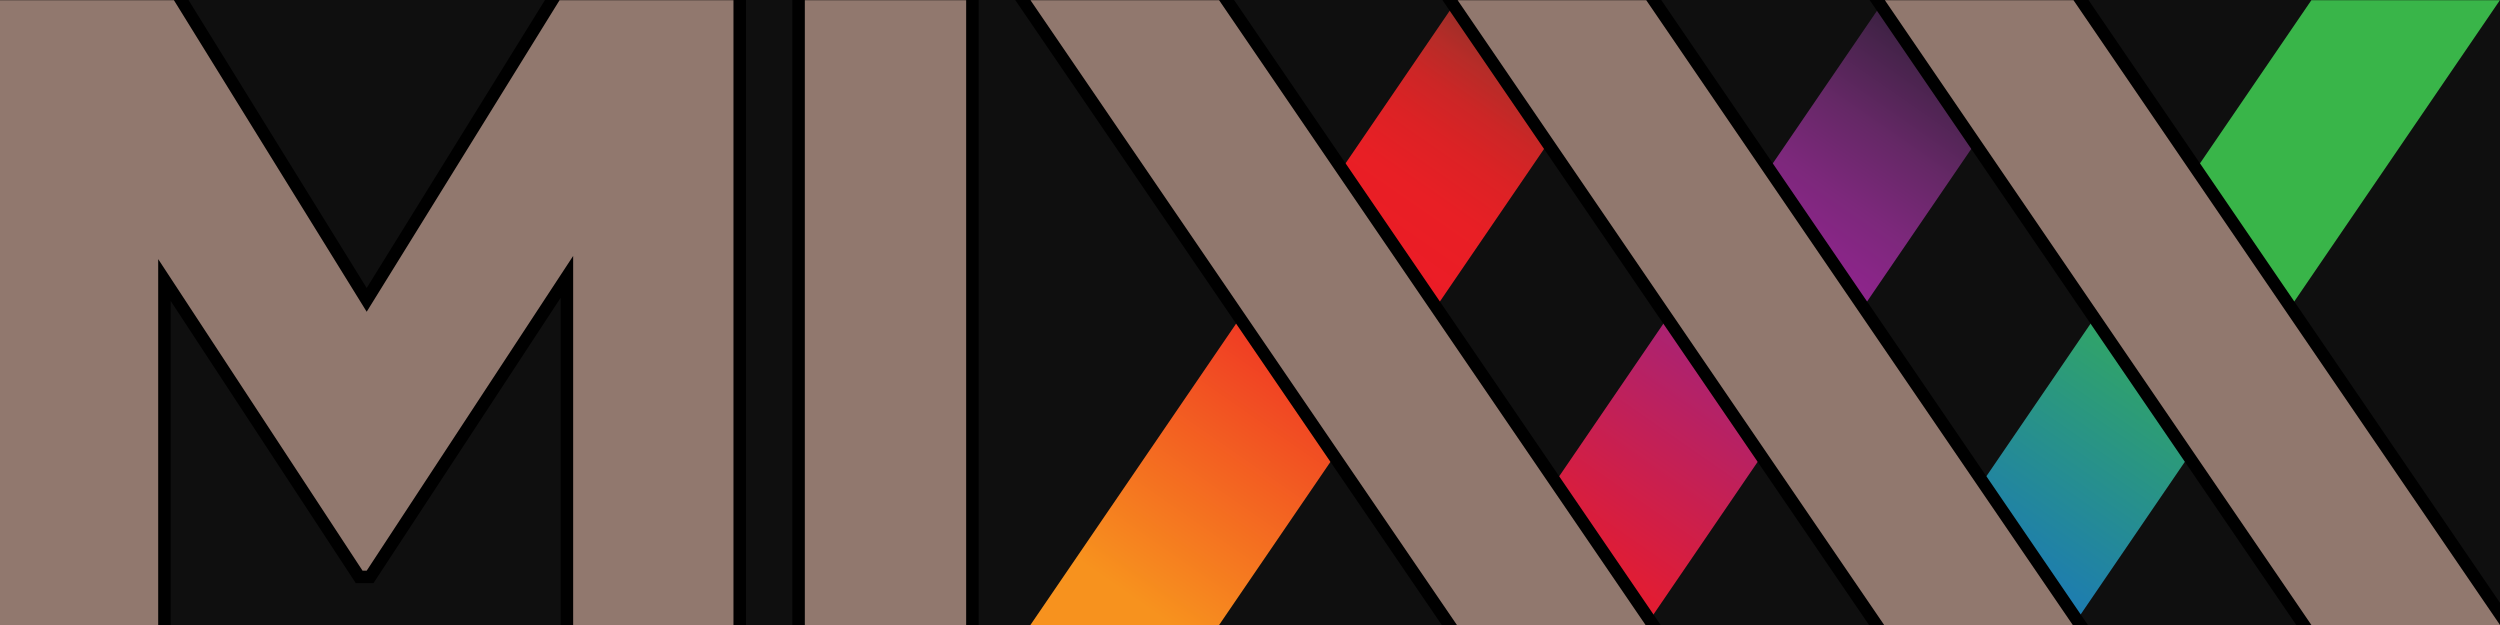
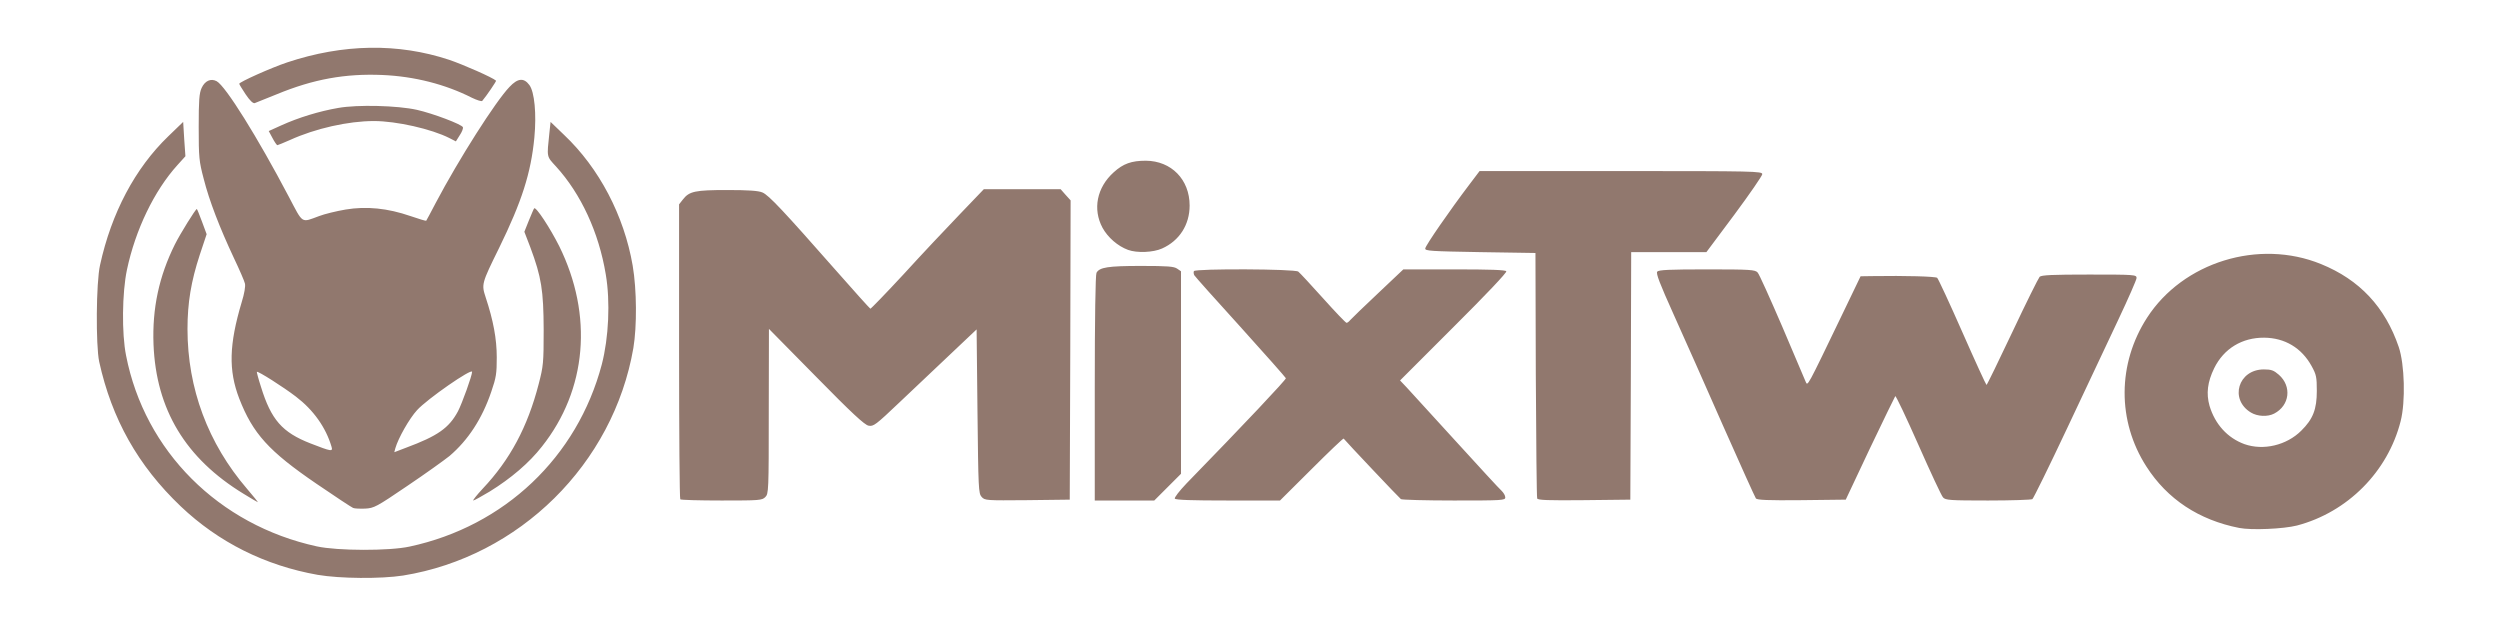
- <svg xmlns="http://www.w3.org/2000/svg" width="160" height="40" version="1.1">
-   <defs>
-     <linearGradient id="e" x1="74.993" x2="13.486" y1="-.146" y2="88.767" gradientTransform="matrix(.4467 0 0 .4487 123.41 .013019)" gradientUnits="userSpaceOnUse">
-       <stop stop-color="#39b549" offset=".478" />
-       <stop stop-color="#1a76bc" offset="1" />
-     </linearGradient>
-     <linearGradient id="d" x1="74.998" x2="13.488" y1="-.15" y2="88.767" gradientTransform="matrix(.4467 0 0 .4487 68.726 .013019)" gradientUnits="userSpaceOnUse">
-       <stop stop-color="#381f1f" offset="0" />
-       <stop stop-color="#3a1f20" offset=".002" />
-       <stop stop-color="#5b2825" offset=".038" />
-       <stop stop-color="#7c2f28" offset=".076" />
-       <stop stop-color="#9b2e28" offset=".117" />
-       <stop stop-color="#b62c28" offset=".163" />
-       <stop stop-color="#cc2626" offset=".213" />
-       <stop stop-color="#dc2225" offset=".271" />
-       <stop stop-color="#e81f25" offset=".344" />
-       <stop stop-color="#ed1b26" offset=".478" />
-       <stop stop-color="#f7921e" offset="1" />
-     </linearGradient>
-     <linearGradient id="c" x1="74.992" x2="13.485" y1="-.147" y2="88.766" gradientTransform="matrix(.4467 0 0 .4487 96.071 .013019)" gradientUnits="userSpaceOnUse">
-       <stop stop-color="#120e1e" offset="0" />
-       <stop stop-color="#1b1426" offset=".023" />
-       <stop stop-color="#442349" offset=".145" />
-       <stop stop-color="#652866" offset=".255" />
-       <stop stop-color="#7c287b" offset=".351" />
-       <stop stop-color="#8b2589" offset=".429" />
-       <stop stop-color="#91268f" offset=".478" />
-       <stop stop-color="#ed1b26" offset="1" />
-     </linearGradient>
-   </defs>
-   <rect x="-1575.61" y="-1055.69" width="3489.21" height="2031.73" fill="#0f0f0f" stroke-linecap="round" stroke-linejoin="round" stroke-width="1.6" style="paint-order:markers fill stroke" />
-   <path d="m120.63 40 27.298-39.987h12.066l-27.293 39.987h-12.071z" fill="url(#e)" />
-   <path d="m65.946 40 27.296-39.987h12.073l-27.293 39.987h-12.076z" fill="url(#d)" />
-   <path d="m93.291 40 27.298-39.987h12.067l-27.294 39.987h-12.071z" fill="url(#c)" />
-   <g fill="none" stroke="#000" stroke-width="1.6">
-     <path d="m105.315 40-27.293-39.987h-12.071l27.292 39.987z" />
-     <path d="m132.658 40-27.298-39.987h-12.071l27.298 39.987z" />
-     <path d="m160.001 40-27.298-39.987h-12.071l27.298 39.987z" />
-     <path d="m51.509 0.013h10.325v39.987h-10.325z" fill-rule="evenodd" />
-     <path d="m10.124 40v-23.417l13.078 19.939h0.267l13.213-20.142v23.62h10.26v-39.987h-11.13l-12.344 19.939-12.337-19.939h-11.131v39.987z" />
-   </g>
-   <g fill="#91786e" stroke-width=".448">
-     <path d="m105.315 40-27.293-39.987h-12.071l27.292 39.987z" />
-     <path d="m132.658 40-27.298-39.987h-12.071l27.298 39.987z" />
-     <path d="m160.001 40-27.298-39.987h-12.071l27.298 39.987z" />
-     <path d="m51.509 0.013h10.325v39.987h-10.325z" fill-rule="evenodd" />
-     <path d="m10.124 40v-23.417l13.078 19.939h0.267l13.213-20.142v23.62h10.26v-39.987h-11.13l-12.344 19.939-12.337-19.939h-11.131v39.987z" />
-   </g>
+ <svg xmlns="http://www.w3.org/2000/svg" width="160" height="40" viewBox="0 0 160 40">
+   <path transform="translate(5.045 1.896) scale(0.11039)" fill="#91786e" fill-rule="evenodd" d="M188.0 316.5C255.4 305.6 309.9 251.8 321.5 184.6C323.6 172.0 323.5 150.9 321.1 136.8C316.1 107.8 301.7 80.3 281.3 61.0L273.5 53.5L272.8 60.0C271.3 74.3 271.1 73.3 276.7 79.4C291.1 95.2 301.5 117.6 305.5 141.9C308.2 157.7 307.2 178.7 303.2 194.1C289.0 247.8 246.8 287.9 191.8 299.7C180.0 302.3 149.9 302.2 138.0 299.6C81.1 287.2 38.2 244.3 27.4 189.0C24.8 176.2 25.1 152.4 27.9 139.2C32.8 116.1 43.7 93.4 57.2 78.5L61.8 73.4L61.1 63.5L60.5 53.5L51.9 61.8C32.6 80.4 18.9 106.3 12.3 136.5C10.0 146.6 9.8 183.0 11.8 192.5C19.1 225.7 34.3 252.8 59.1 276.4C81.0 297.2 108.0 310.7 138.5 316.1C151.4 318.3 175.1 318.5 188.0 316.5ZM190.5 264.5C200.9 257.5 211.9 249.6 214.9 247.2C225.7 238.0 233.8 225.6 239.1 210.0C242.0 201.6 242.3 199.3 242.3 190.0C242.3 179.3 240.3 168.6 235.9 155.3C233.4 147.6 233.4 147.4 243.7 126.5C256.8 99.7 262.1 83.3 264.1 62.6C265.4 48.9 264.2 36.1 261.2 32.1C258.0 27.8 254.5 28.1 249.7 33.2C241.7 41.5 220.3 75.1 206.9 100.5C204.0 106.0 201.6 110.6 201.4 110.8C201.3 111.0 197.2 109.8 192.3 108.1C179.0 103.5 166.7 102.3 154.7 104.3C149.4 105.2 142.4 106.9 139.3 108.1C128.7 112.0 130.2 112.9 121.7 96.8C103.6 62.4 85.1 32.7 79.9 29.9C76.5 28.1 73.1 29.7 71.2 33.8C69.8 36.9 69.5 40.8 69.5 56.5C69.5 74.1 69.7 76.3 72.4 86.5C75.6 99.2 81.7 114.9 89.9 132.4C93.1 139.1 96.0 145.8 96.3 147.2C96.7 148.7 96.0 153.0 94.4 158.1C87.1 182.6 86.7 197.5 93.0 213.9C100.9 234.2 110.1 244.4 137.8 263.3C148.6 270.7 158.2 277.0 159.0 277.3C159.8 277.7 163.0 277.8 166.0 277.7C171.2 277.4 172.4 276.8 190.5 264.5ZM97.5 266.2C74.9 239.9 63.0 208.0 63.0 173.6C63.0 158.3 65.1 145.9 70.1 130.6L74.1 118.6L71.4 111.3C69.9 107.3 68.6 104.0 68.4 104.0C67.7 104.0 58.8 118.3 55.7 124.5C46.5 143.0 42.5 161.6 43.3 182.5C44.8 220.3 61.9 248.6 95.5 269.1C99.9 271.8 103.6 274.0 103.8 274.0C104.0 274.0 101.2 270.5 97.5 266.2ZM238.2 267.8C250.5 260.2 261.1 251.2 268.5 241.7C294.6 208.8 298.3 165.6 278.5 125.5C273.2 115.0 265.1 102.6 264.0 103.6C263.7 103.9 262.4 107.1 260.9 110.7L258.3 117.2L261.8 126.3C268.2 143.5 269.4 151.1 269.5 174.0C269.5 193.3 269.3 195.1 266.6 205.5C260.2 230.3 250.0 249.4 234.1 266.2C230.6 270.0 228.2 273.0 228.7 273.0C229.2 273.0 233.5 270.6 238.2 267.8ZM183.5 242.7C185.2 236.8 191.6 225.5 196.1 220.6C202.0 214.1 228.0 196.1 228.0 198.4C228.0 200.6 222.2 216.7 219.8 221.3C214.6 231.0 208.0 235.6 189.7 242.4L182.9 245.0L183.5 242.7ZM134.3 239.9C117.9 233.5 111.5 226.2 105.6 207.1C104.1 202.5 103.1 198.6 103.2 198.4C103.8 197.8 118.6 207.2 125.9 212.8C136.0 220.5 143.2 230.6 146.5 241.8C147.4 244.8 146.4 244.6 134.3 239.9ZM122.4 64.0C137.1 57.3 156.2 53.0 171.1 53.0C184.1 53.0 204.5 57.6 214.9 62.9L218.6 64.8L220.8 61.3C222.1 59.4 222.9 57.3 222.7 56.6C222.0 54.9 205.3 48.6 196.0 46.5C184.8 44.0 161.6 43.4 150.4 45.4C139.4 47.3 127.3 51.0 117.4 55.5L110.1 58.8L112.3 62.9C113.5 65.2 114.8 67.0 115.1 67.0C115.4 67.0 118.7 65.6 122.4 64.0ZM114.7 37.5C136.0 28.7 154.4 25.4 176.0 26.3C194.6 27.1 212.5 31.7 227.9 39.5C230.8 40.9 233.6 41.8 233.9 41.3C236.3 38.5 242.2 29.8 241.9 29.6C240.0 27.8 222.7 20.2 214.7 17.5C185.1 7.7 153.2 8.2 120.8 19.0C111.5 22.1 93.0 30.4 93.0 31.4C93.0 31.7 94.7 34.5 96.7 37.5C99.2 41.2 101.0 42.9 102.0 42.6C102.8 42.3 108.5 40.0 114.7 37.5ZM1286.0 287.5C1315.3 279.8 1338.7 256.3 1346.1 227.0C1349.0 215.7 1348.4 194.0 1345.0 184.0C1337.1 160.8 1322.3 145.0 1299.9 135.9C1263.8 121.2 1219.9 134.8 1199.1 167.0C1181.9 193.6 1181.7 226.9 1198.7 253.3C1210.8 272.2 1229.1 284.3 1252.5 288.9C1259.5 290.3 1278.2 289.5 1286.0 287.5ZM398.0 271.0C399.9 269.1 400.0 267.6 400.0 221.2L400.1 173.5L427.4 201.2C448.2 222.4 455.5 229.1 457.8 229.6C460.7 230.2 461.9 229.3 476.0 215.9C484.3 208.0 497.7 195.3 505.8 187.7L520.5 173.8L521.0 221.3C521.5 266.3 521.6 268.9 523.4 270.9C525.3 273.0 526.0 273.0 549.9 272.8L574.5 272.5L574.8 185.8L575.0 99.0L572.1 95.8L569.2 92.5L546.9 92.5L524.7 92.5L510.8 107.0C503.1 115.0 488.4 130.6 478.2 141.8C467.9 152.9 459.2 161.9 458.9 161.8C458.5 161.6 449.3 151.4 438.4 139.0C409.0 105.6 399.9 95.8 396.3 94.4C394.0 93.4 388.1 93.0 376.0 93.0C357.3 93.0 353.9 93.7 350.2 98.5L348.0 101.3L348.0 186.5C348.0 233.3 348.3 272.0 348.7 272.3C349.0 272.7 359.8 273.0 372.7 273.0C394.7 273.0 396.1 272.9 398.0 271.0ZM631.2 265.3L639.0 257.5L639.0 198.8L639.0 140.1L636.8 138.6C635.0 137.3 631.2 137.0 615.9 137.0C596.6 137.0 591.7 137.8 590.0 141.0C589.4 142.2 589.0 167.4 589.0 207.9L589.0 273.0L606.2 273.0L623.5 273.0L631.2 265.3ZM714.7 254.8C724.7 244.8 733.1 236.8 733.3 237.1C734.7 238.9 765.7 271.7 766.5 272.2C767.0 272.6 780.9 273.0 797.2 273.0C825.5 273.0 827.0 272.9 827.0 271.2C827.0 270.1 826.0 268.5 824.9 267.4C823.7 266.4 811.7 253.3 798.2 238.5C784.7 223.7 771.9 209.7 769.8 207.4L766.0 203.4L797.1 172.3C815.9 153.6 828.0 140.8 827.6 140.1C827.1 139.3 818.3 139.0 797.4 139.0L767.9 139.0L753.2 152.9C745.1 160.5 737.9 167.5 737.1 168.4C736.4 169.3 735.4 170.0 735.0 170.0C734.5 170.0 728.4 163.6 721.4 155.8C714.3 147.9 707.9 141.0 707.0 140.3C705.1 138.7 647.5 138.5 646.5 140.0C646.2 140.5 646.3 141.6 646.7 142.4C647.1 143.1 659.2 156.7 673.5 172.4C687.8 188.2 699.6 201.6 699.8 202.1C700.1 202.8 675.9 228.5 642.2 263.1C638.0 267.5 635.1 271.3 635.4 271.9C635.9 272.7 645.3 273.0 666.2 273.0L696.4 273.0L714.7 254.8ZM899.8 200.8L900.0 129.0L921.8 129.0L943.6 129.0L959.8 107.3C968.7 95.3 976.0 84.7 976.0 83.8C976.0 82.1 971.7 82.0 894.0 82.0L812.1 82.0L806.2 89.8C794.9 104.7 780.7 125.2 780.6 126.9C780.5 128.3 783.6 128.5 812.5 129.0L844.5 129.5L844.7 200.0C844.9 238.8 845.2 271.1 845.5 271.8C845.8 272.8 851.8 273.0 872.7 272.8L899.5 272.5L899.8 200.8ZM1038.4 242.8C1046.2 226.5 1052.8 212.9 1053.1 212.5C1053.5 212.2 1059.5 224.9 1066.5 240.7C1073.5 256.5 1079.9 270.3 1080.8 271.2C1082.2 272.8 1084.7 273.0 1106.9 273.0C1120.4 273.0 1132.0 272.6 1132.6 272.2C1133.2 271.8 1142.3 253.3 1152.8 231.0C1163.3 208.7 1176.6 180.5 1182.4 168.2C1188.2 155.9 1193.0 145.0 1193.0 144.0C1193.0 142.1 1192.1 142.0 1165.6 142.0C1144.0 142.0 1137.9 142.3 1136.8 143.3C1136.1 144.1 1128.9 158.5 1121.0 175.3C1113.0 192.2 1106.3 206.0 1106.0 206.0C1105.7 205.9 1099.4 192.2 1092.0 175.4C1084.6 158.6 1078.0 144.4 1077.4 143.9C1076.4 143.1 1059.3 142.6 1039.7 142.9L1033.0 143.0L1022.8 164.2C1001.4 208.6 1002.4 206.8 1001.1 204.0C1000.5 202.6 994.4 188.2 987.5 172.0C980.5 155.8 974.2 141.7 973.3 140.8C971.8 139.2 969.2 139.0 944.0 139.0C922.0 139.0 916.0 139.3 915.1 140.3C914.3 141.4 916.5 147.1 924.6 165.1C930.4 178.0 943.3 206.9 953.2 229.5C963.2 252.1 971.8 271.1 972.3 271.8C973.0 272.7 979.1 273.0 998.8 272.8L1024.4 272.5L1038.4 242.8ZM1255.5 240.3C1245.7 236.7 1238.5 228.8 1235.3 218.1C1233.3 211.0 1234.1 204.3 1238.0 196.3C1243.6 184.9 1254.2 178.5 1267.0 178.6C1278.9 178.7 1288.7 184.5 1294.5 195.1C1297.2 200.0 1297.5 201.4 1297.5 209.5C1297.5 220.1 1295.3 225.8 1288.5 232.5C1280.0 241.0 1266.5 244.2 1255.5 240.3ZM1272.8 222.6C1281.8 217.9 1283.1 206.8 1275.5 200.1C1272.5 197.5 1271.1 197.0 1266.8 197.0C1251.9 197.0 1246.7 214.4 1259.3 222.0C1263.1 224.3 1269.0 224.6 1272.8 222.6ZM628.0 126.9C638.1 122.4 644.0 113.1 644.0 102.0C644.0 86.9 633.4 76.1 618.6 76.0C610.3 76.0 605.5 77.7 600.0 82.7C590.2 91.5 587.7 104.1 593.5 114.9C596.6 120.5 602.3 125.5 608.3 127.7C613.5 129.6 622.9 129.2 628.0 126.9Z" />
</svg>
